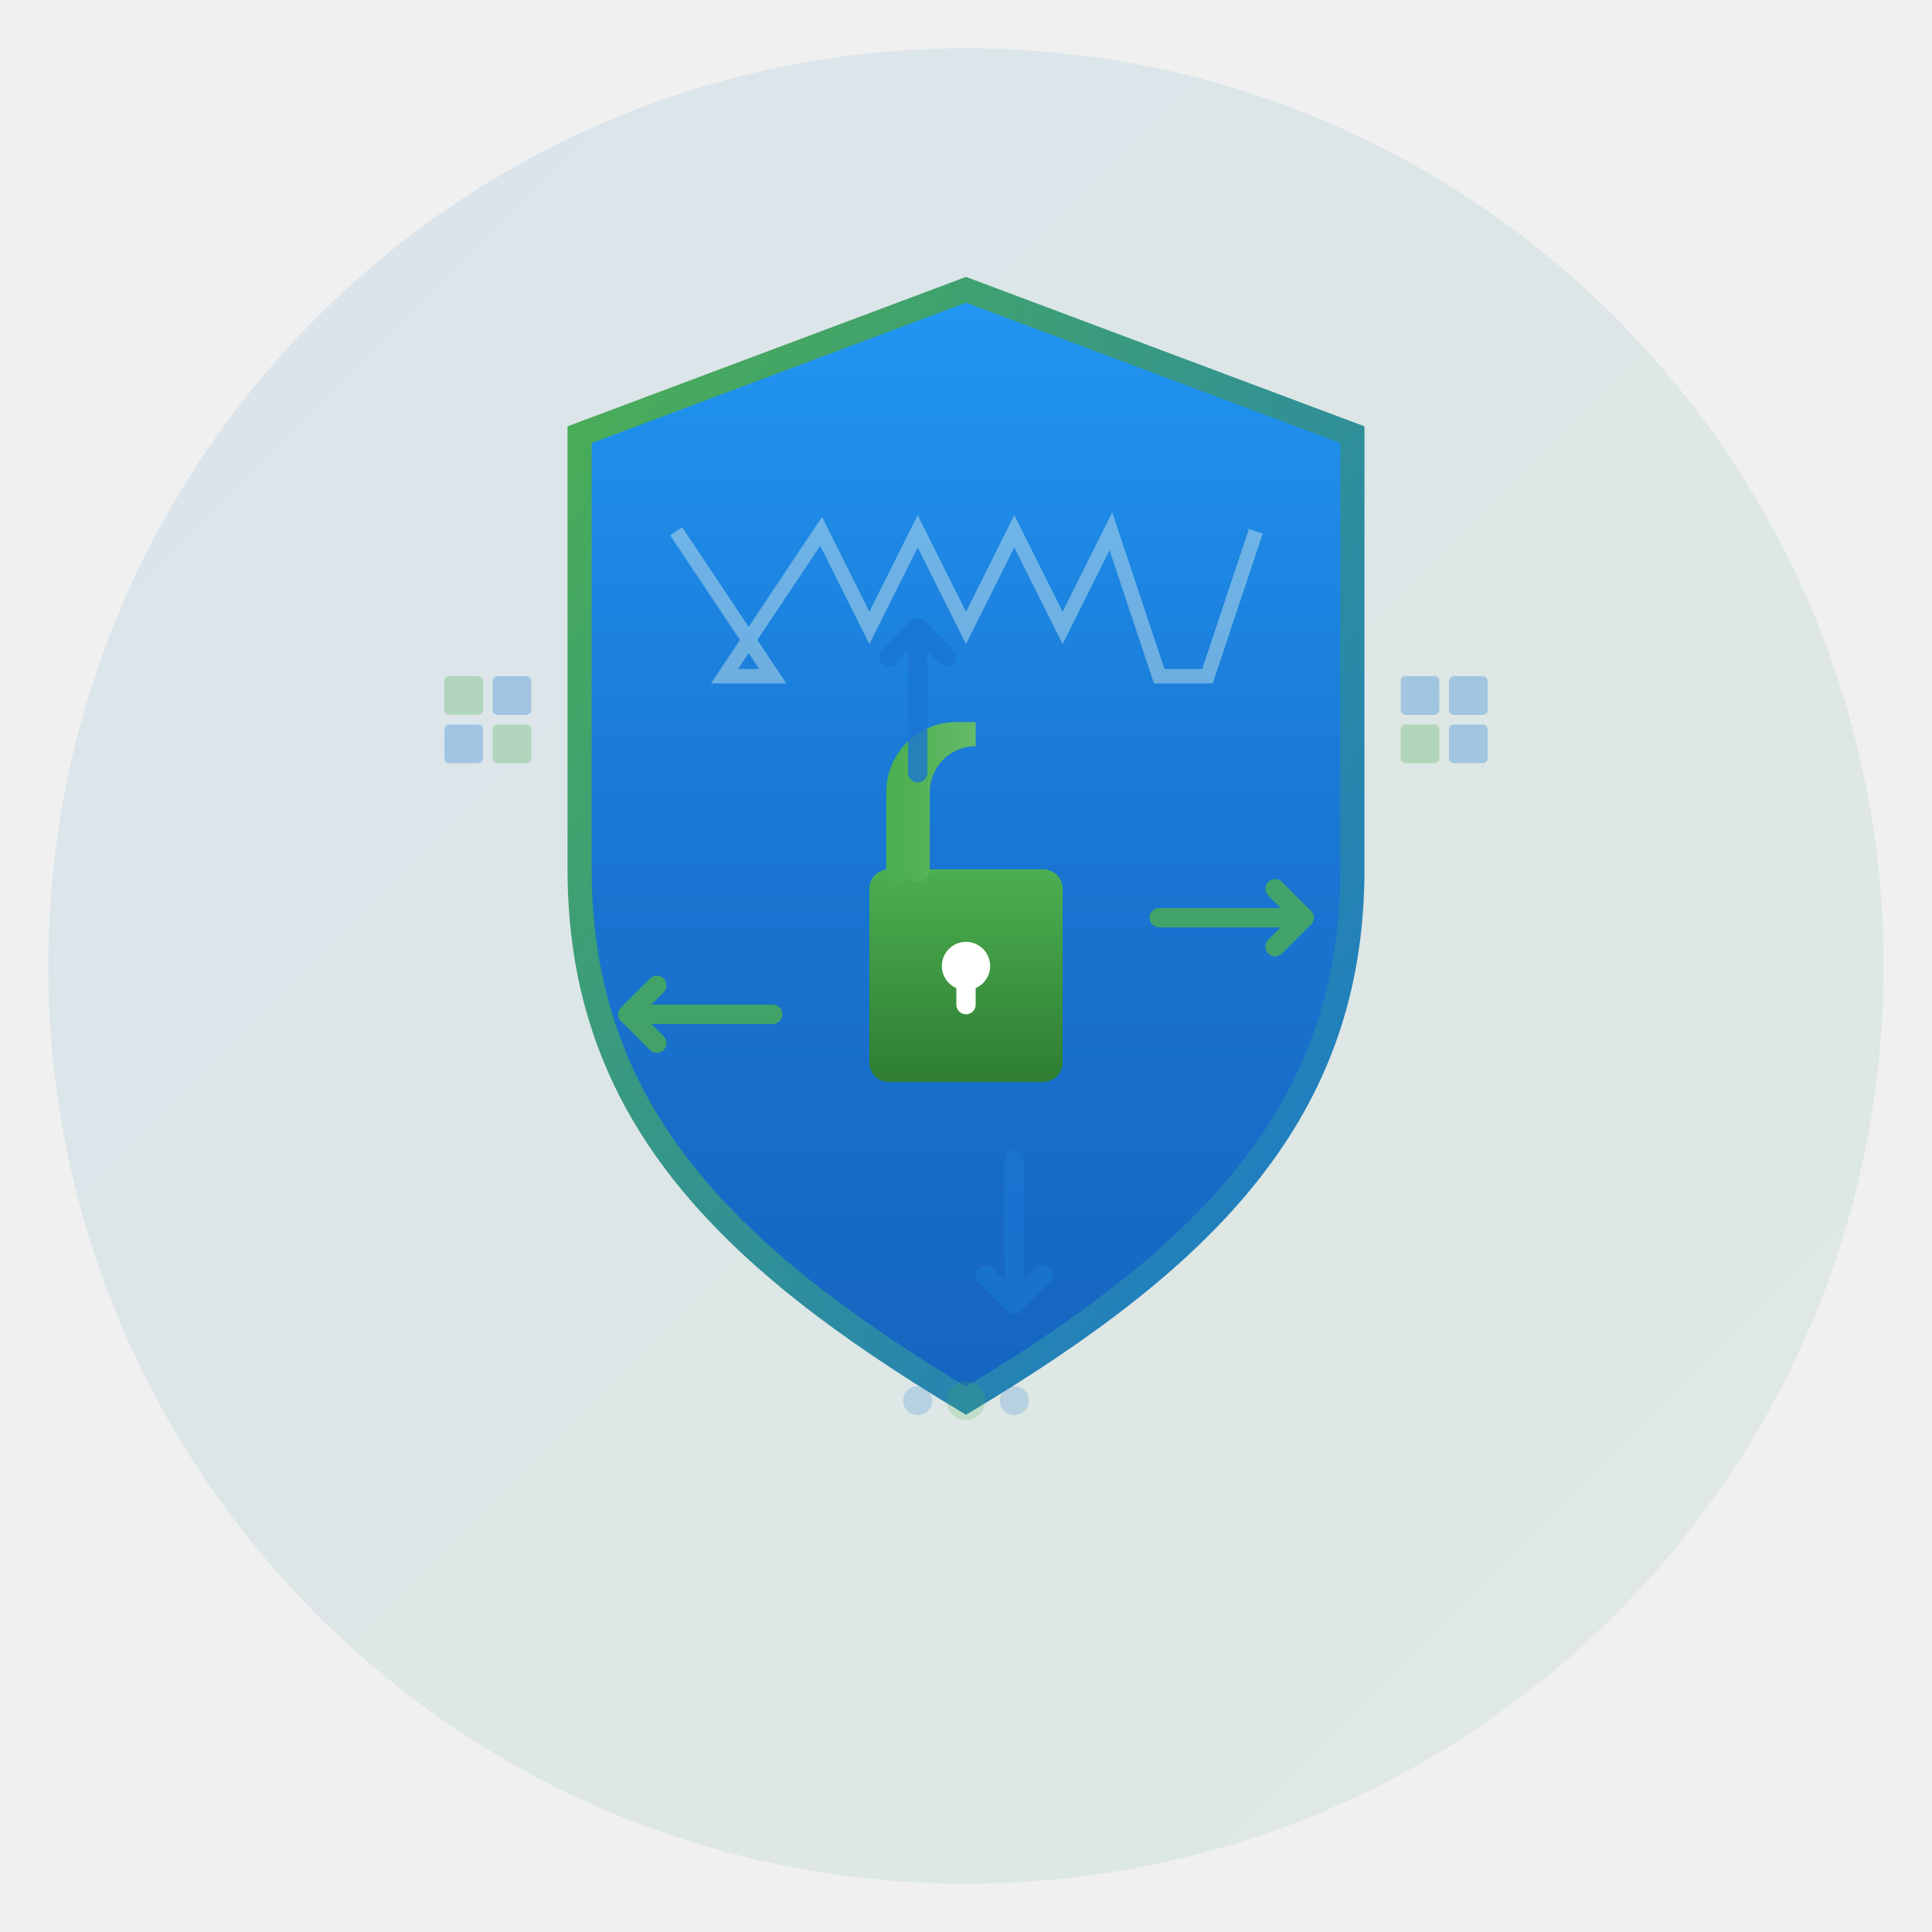
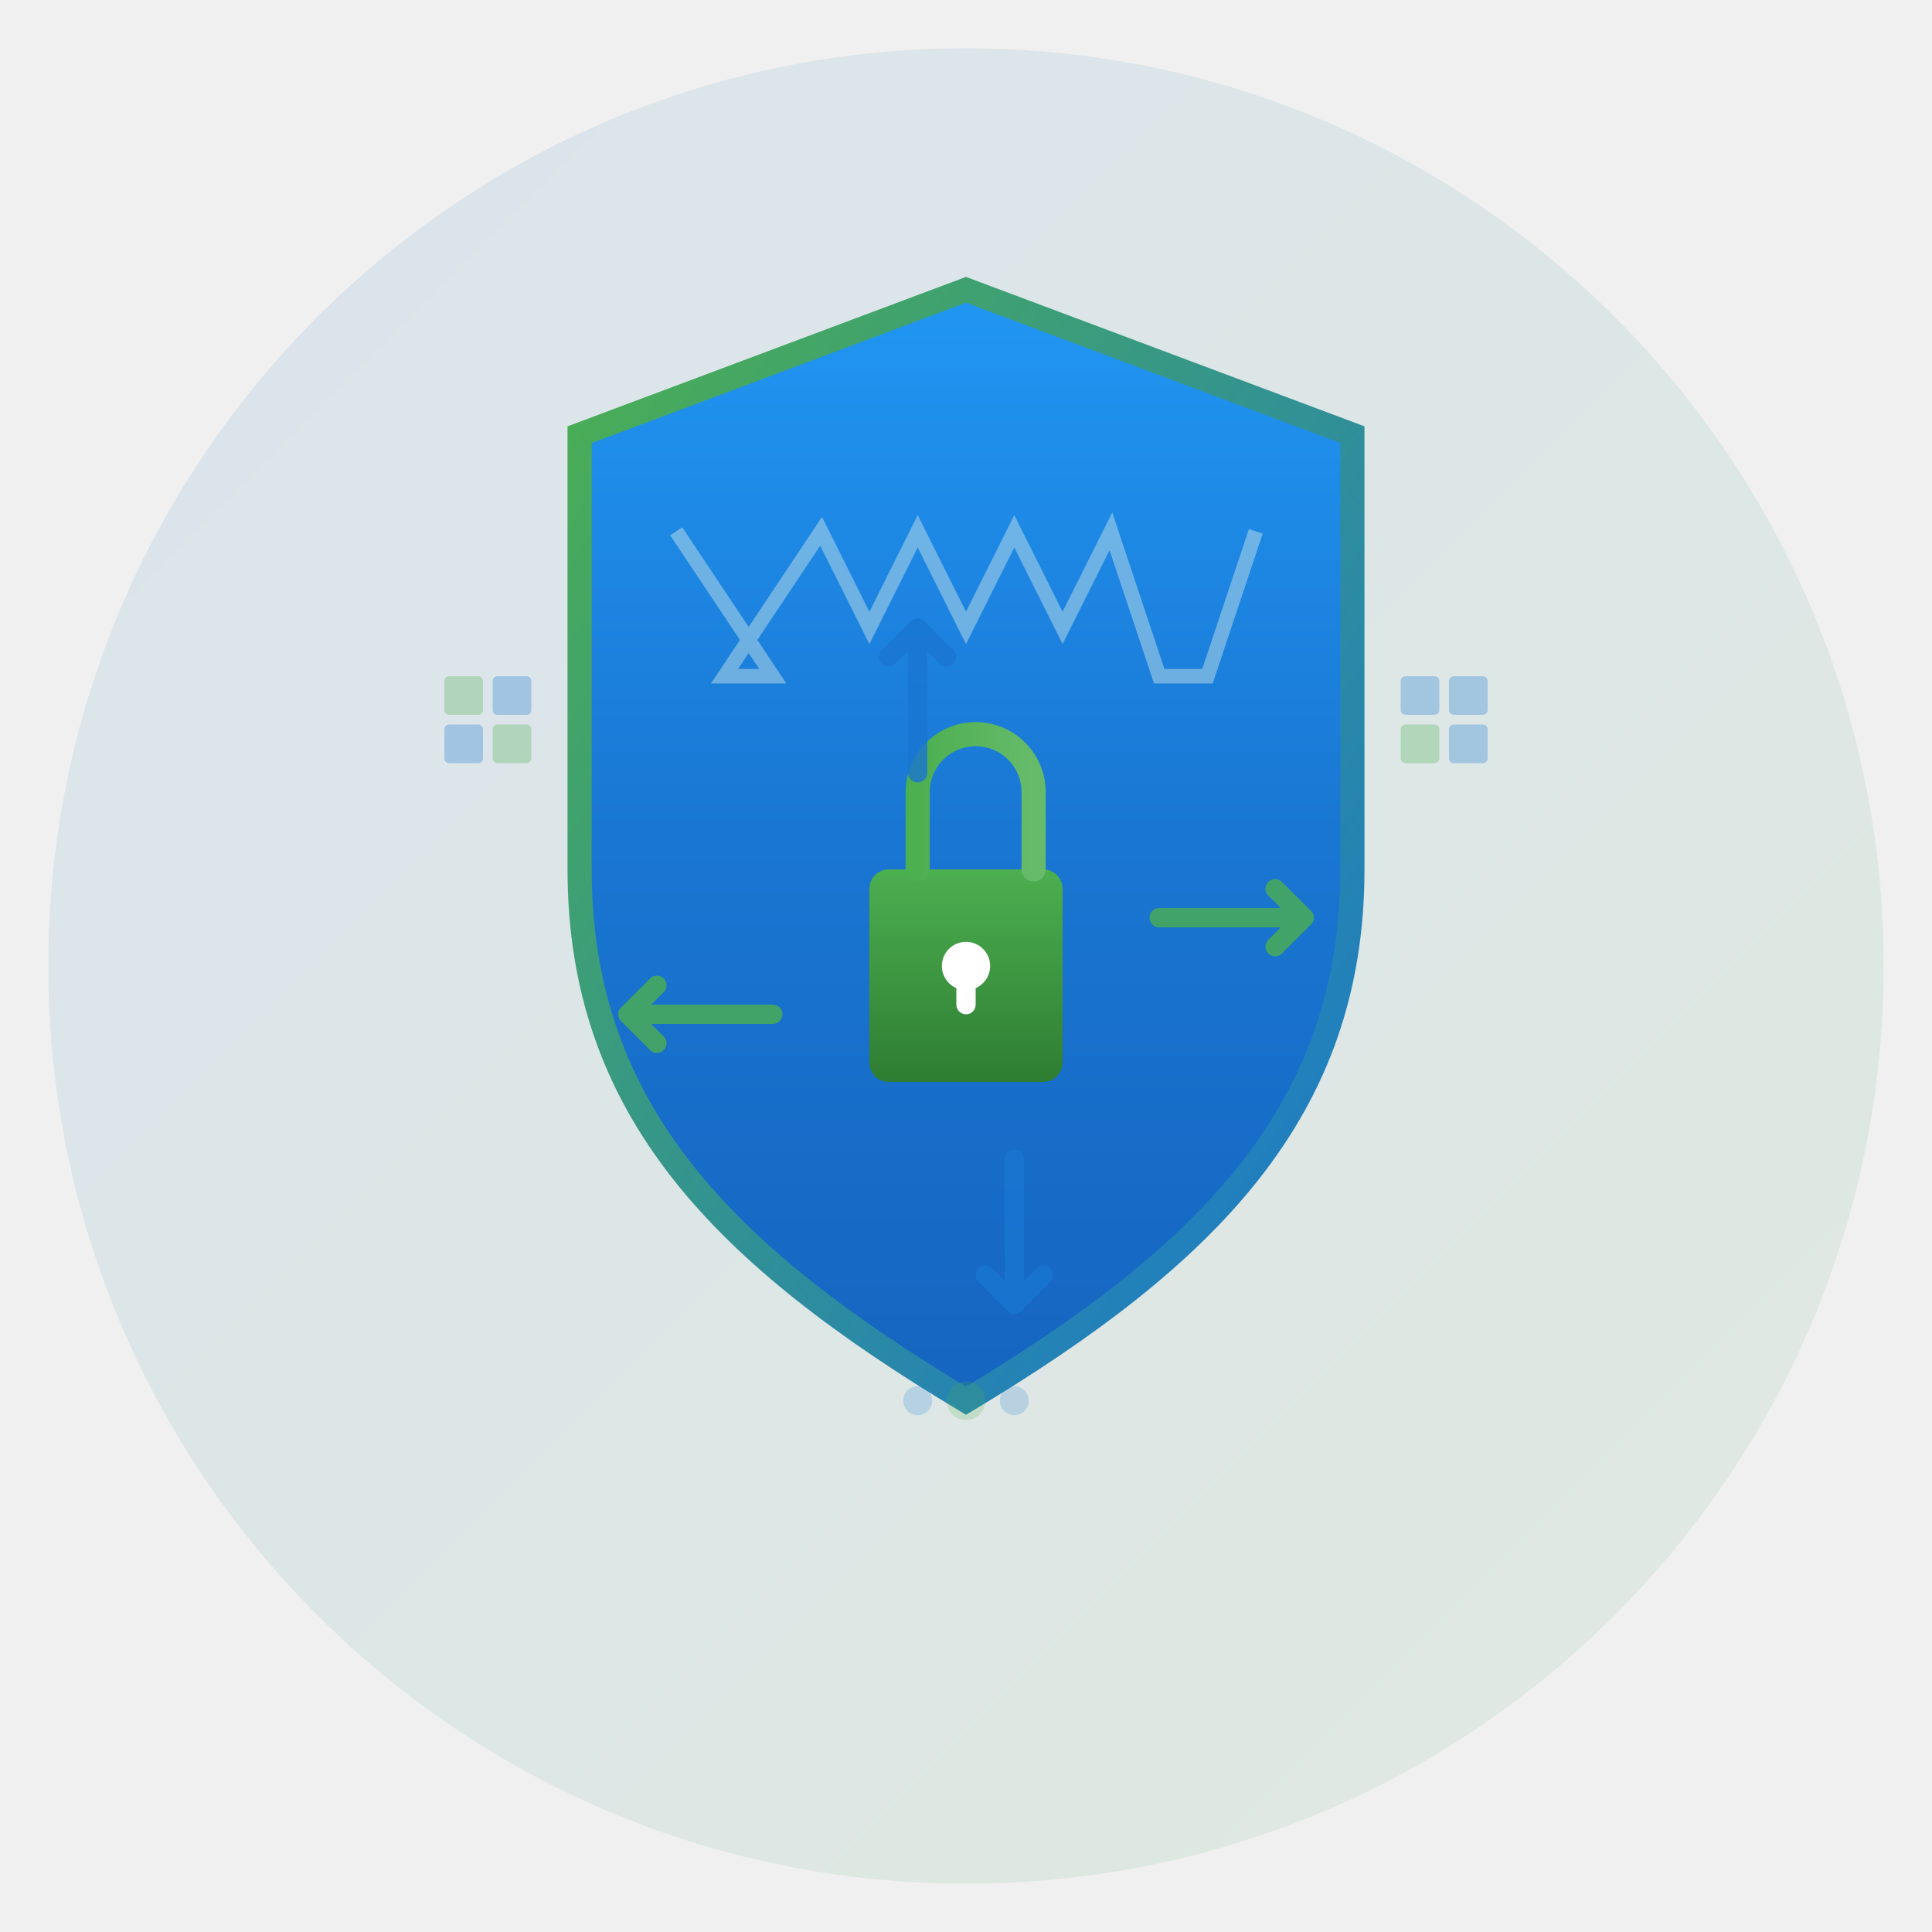
<svg xmlns="http://www.w3.org/2000/svg" width="200" height="200" viewBox="0 0 200 200" fill="none">
  <circle cx="100" cy="100" r="95" fill="url(#blueGradient)" opacity="0.1" />
  <path d="M100 30 L140 45 L140 90 C140 115 125 130 100 145 C75 130 60 115 60 90 L60 45 L100 30Z" fill="url(#shieldGradient)" stroke="url(#borderGradient)" stroke-width="2.5" />
  <path d="M70 55 L80 70 L75 70 L85 55 L90 65 L95 55 L100 65 L105 55 L110 65 L115 55 L120 70 L125 70 L130 55" stroke="#E8F5E9" stroke-width="1.5" fill="none" opacity="0.4" />
  <rect x="90" y="90" width="20" height="22" rx="2" fill="url(#lockGradient)" />
-   <path d="M95 90 L95 82 C95 78.686 97.686 76 101 76 L99 76 C95.686 76 93 78.686 93 82 L93 90" stroke="url(#greenAccent)" stroke-width="2.5" fill="none" stroke-linecap="round" />
+   <path d="M95 90 L95 82 C95 78.686 97.686 76 101 76 C104.314 76 107 78.686 107 82 L107 90" stroke="url(#greenAccent)" stroke-width="2.5" fill="none" stroke-linecap="round" />
  <circle cx="100" cy="100" r="2.5" fill="white" />
  <rect x="99" y="100" width="2" height="5" fill="white" rx="1" />
  <g opacity="0.8">
    <path d="M120 95 L135 95 L132 92" stroke="#4CAF50" stroke-width="2" stroke-linecap="round" stroke-linejoin="round" fill="none" />
    <path d="M135 95 L132 98" stroke="#4CAF50" stroke-width="2" stroke-linecap="round" stroke-linejoin="round" fill="none" />
    <path d="M105 120 L105 135 L108 132" stroke="#1976D2" stroke-width="2" stroke-linecap="round" stroke-linejoin="round" fill="none" />
    <path d="M105 135 L102 132" stroke="#1976D2" stroke-width="2" stroke-linecap="round" stroke-linejoin="round" fill="none" />
    <path d="M80 105 L65 105 L68 108" stroke="#4CAF50" stroke-width="2" stroke-linecap="round" stroke-linejoin="round" fill="none" />
    <path d="M65 105 L68 102" stroke="#4CAF50" stroke-width="2" stroke-linecap="round" stroke-linejoin="round" fill="none" />
    <path d="M95 80 L95 65 L92 68" stroke="#1976D2" stroke-width="2" stroke-linecap="round" stroke-linejoin="round" fill="none" />
    <path d="M95 65 L98 68" stroke="#1976D2" stroke-width="2" stroke-linecap="round" stroke-linejoin="round" fill="none" />
  </g>
  <g opacity="0.3">
    <rect x="145" y="70" width="4" height="4" fill="#1976D2" rx="0.5" />
    <rect x="150" y="70" width="4" height="4" fill="#1976D2" rx="0.5" />
    <rect x="145" y="75" width="4" height="4" fill="#4CAF50" rx="0.5" />
    <rect x="150" y="75" width="4" height="4" fill="#1976D2" rx="0.5" />
    <rect x="46" y="70" width="4" height="4" fill="#4CAF50" rx="0.5" />
    <rect x="51" y="70" width="4" height="4" fill="#1976D2" rx="0.5" />
    <rect x="46" y="75" width="4" height="4" fill="#1976D2" rx="0.5" />
    <rect x="51" y="75" width="4" height="4" fill="#4CAF50" rx="0.5" />
  </g>
  <g opacity="0.2">
    <circle cx="100" cy="145" r="2" fill="#4CAF50" />
    <circle cx="95" cy="145" r="1.5" fill="#1976D2" />
    <circle cx="105" cy="145" r="1.5" fill="#1976D2" />
  </g>
  <defs>
    <linearGradient id="blueGradient" x1="0%" y1="0%" x2="100%" y2="100%">
      <stop offset="0%" style="stop-color:#1976D2;stop-opacity:1" />
      <stop offset="100%" style="stop-color:#4CAF50;stop-opacity:1" />
    </linearGradient>
    <linearGradient id="shieldGradient" x1="0%" y1="0%" x2="0%" y2="100%">
      <stop offset="0%" style="stop-color:#2196F3;stop-opacity:1" />
      <stop offset="50%" style="stop-color:#1976D2;stop-opacity:1" />
      <stop offset="100%" style="stop-color:#1565C0;stop-opacity:1" />
    </linearGradient>
    <linearGradient id="borderGradient" x1="0%" y1="0%" x2="100%" y2="100%">
      <stop offset="0%" style="stop-color:#4CAF50;stop-opacity:1" />
      <stop offset="100%" style="stop-color:#1976D2;stop-opacity:1" />
    </linearGradient>
    <linearGradient id="lockGradient" x1="0%" y1="0%" x2="0%" y2="100%">
      <stop offset="0%" style="stop-color:#4CAF50;stop-opacity:1" />
      <stop offset="100%" style="stop-color:#2E7D32;stop-opacity:1" />
    </linearGradient>
    <linearGradient id="greenAccent" x1="0%" y1="0%" x2="100%" y2="0%">
      <stop offset="0%" style="stop-color:#4CAF50;stop-opacity:1" />
      <stop offset="100%" style="stop-color:#66BB6A;stop-opacity:1" />
    </linearGradient>
  </defs>
</svg>
